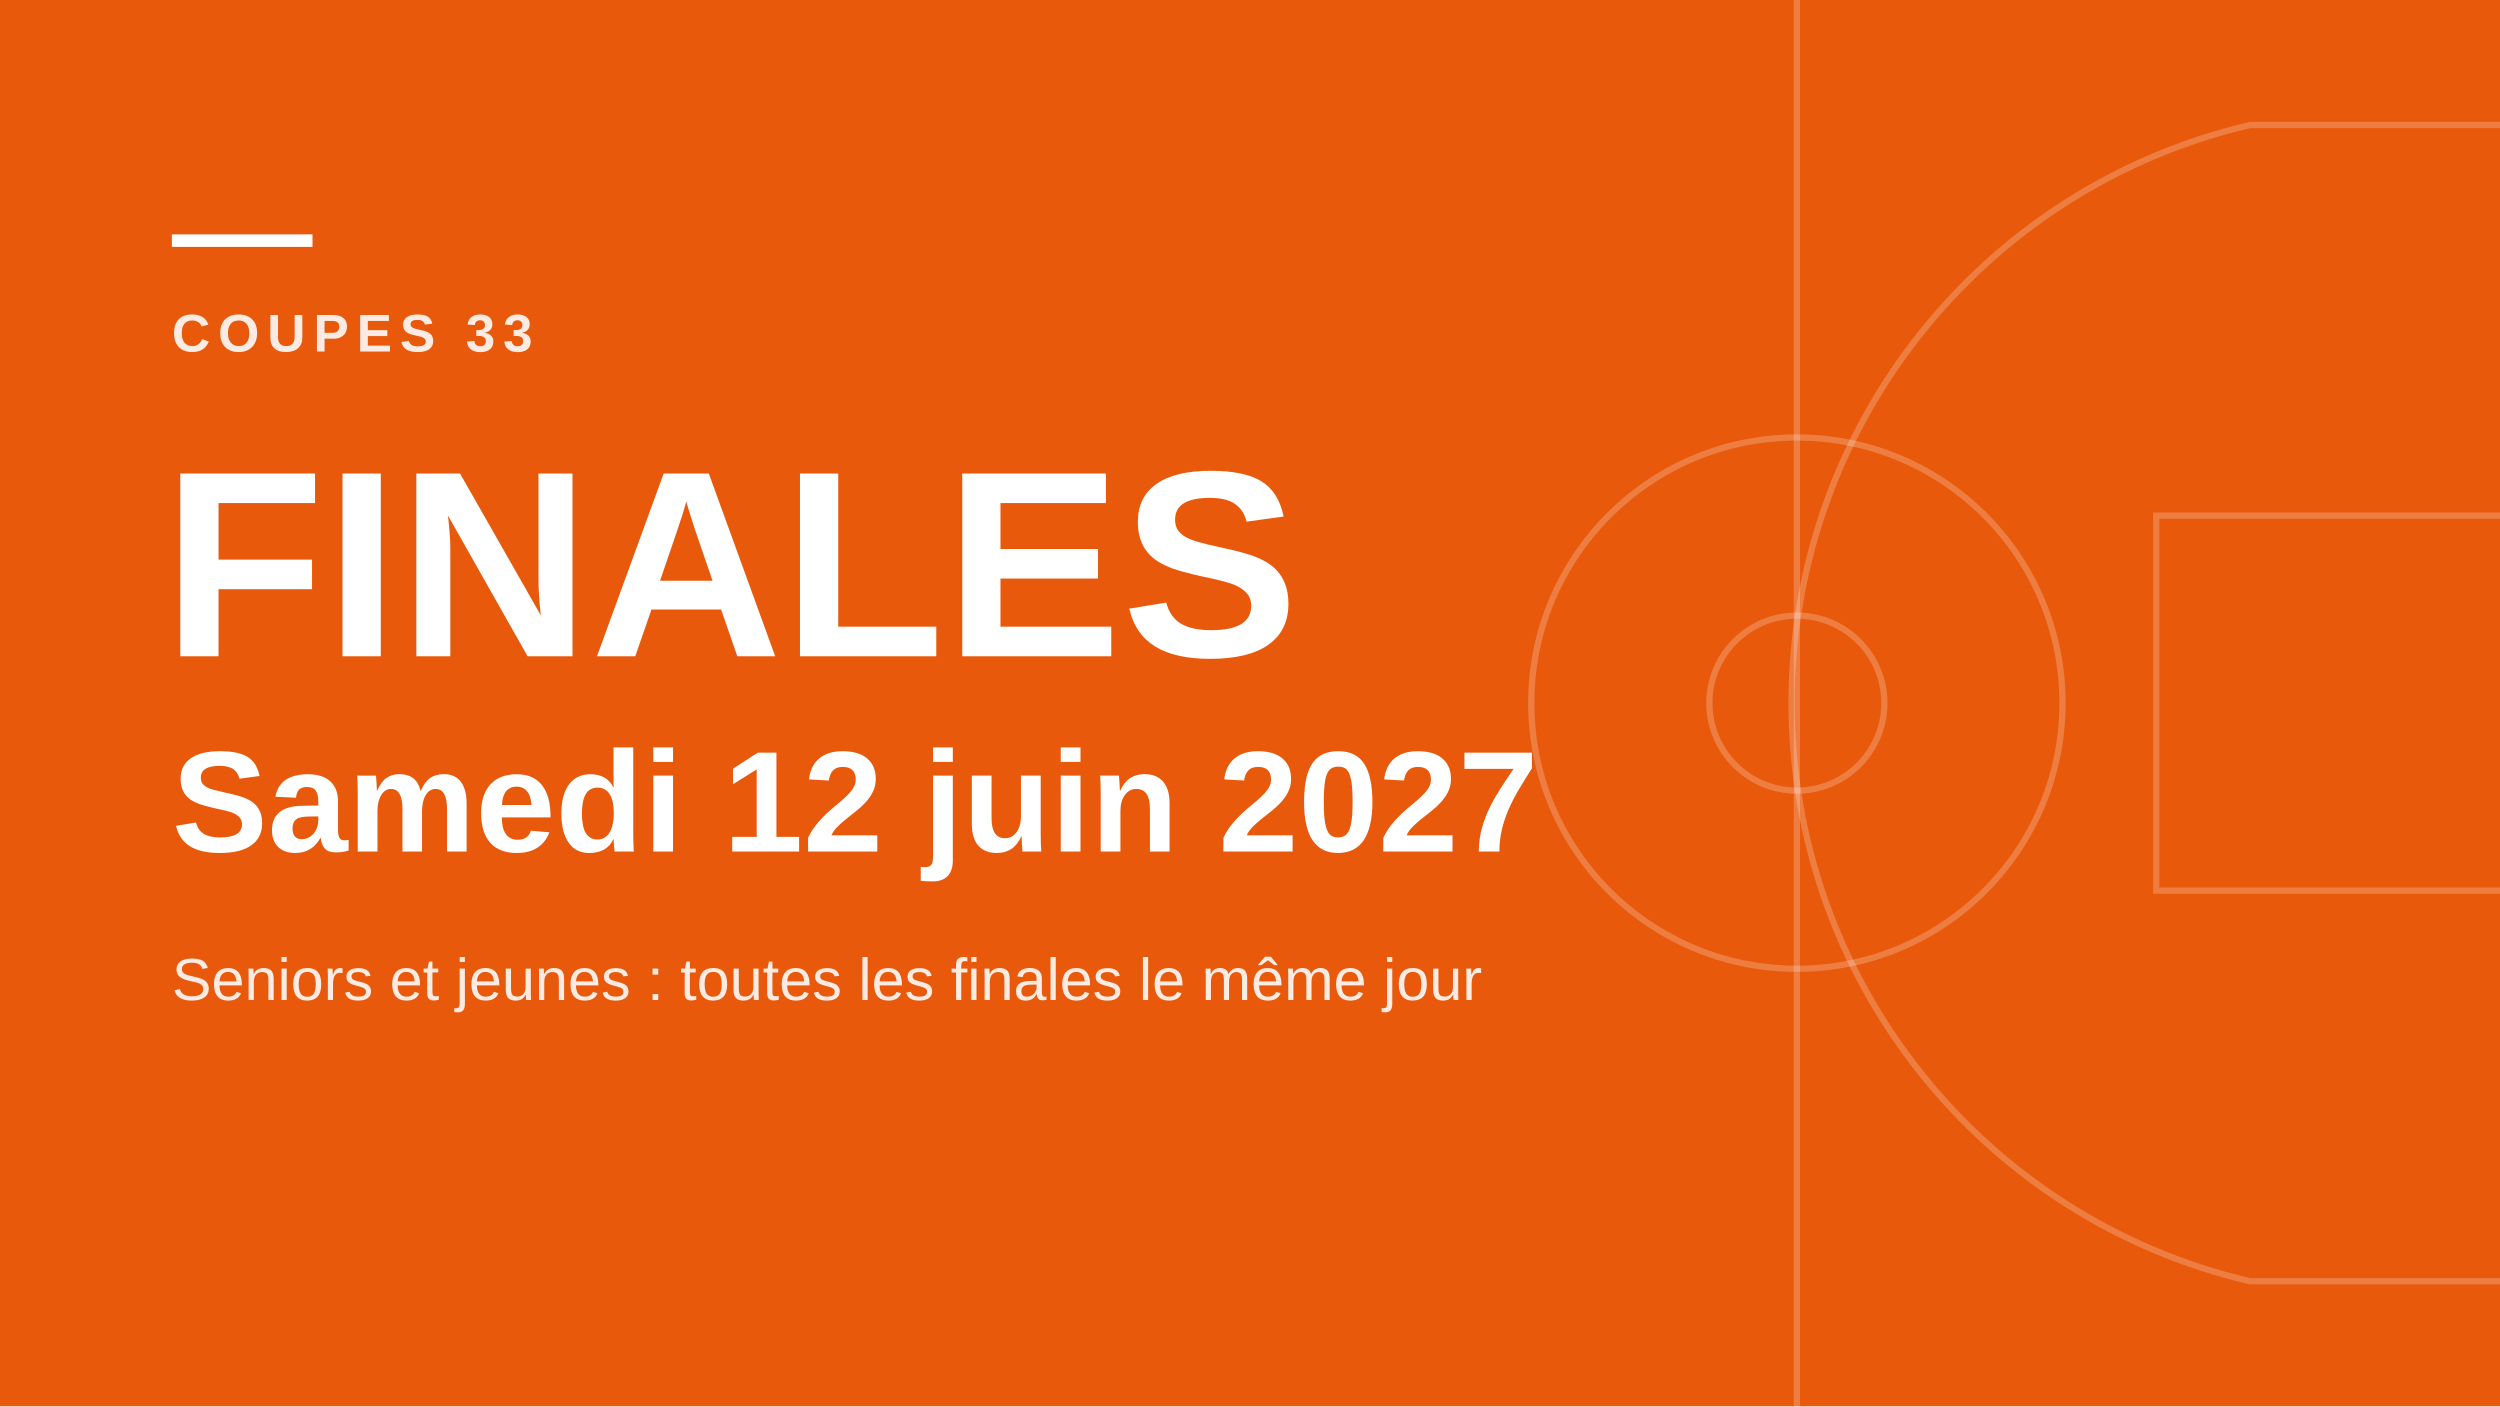
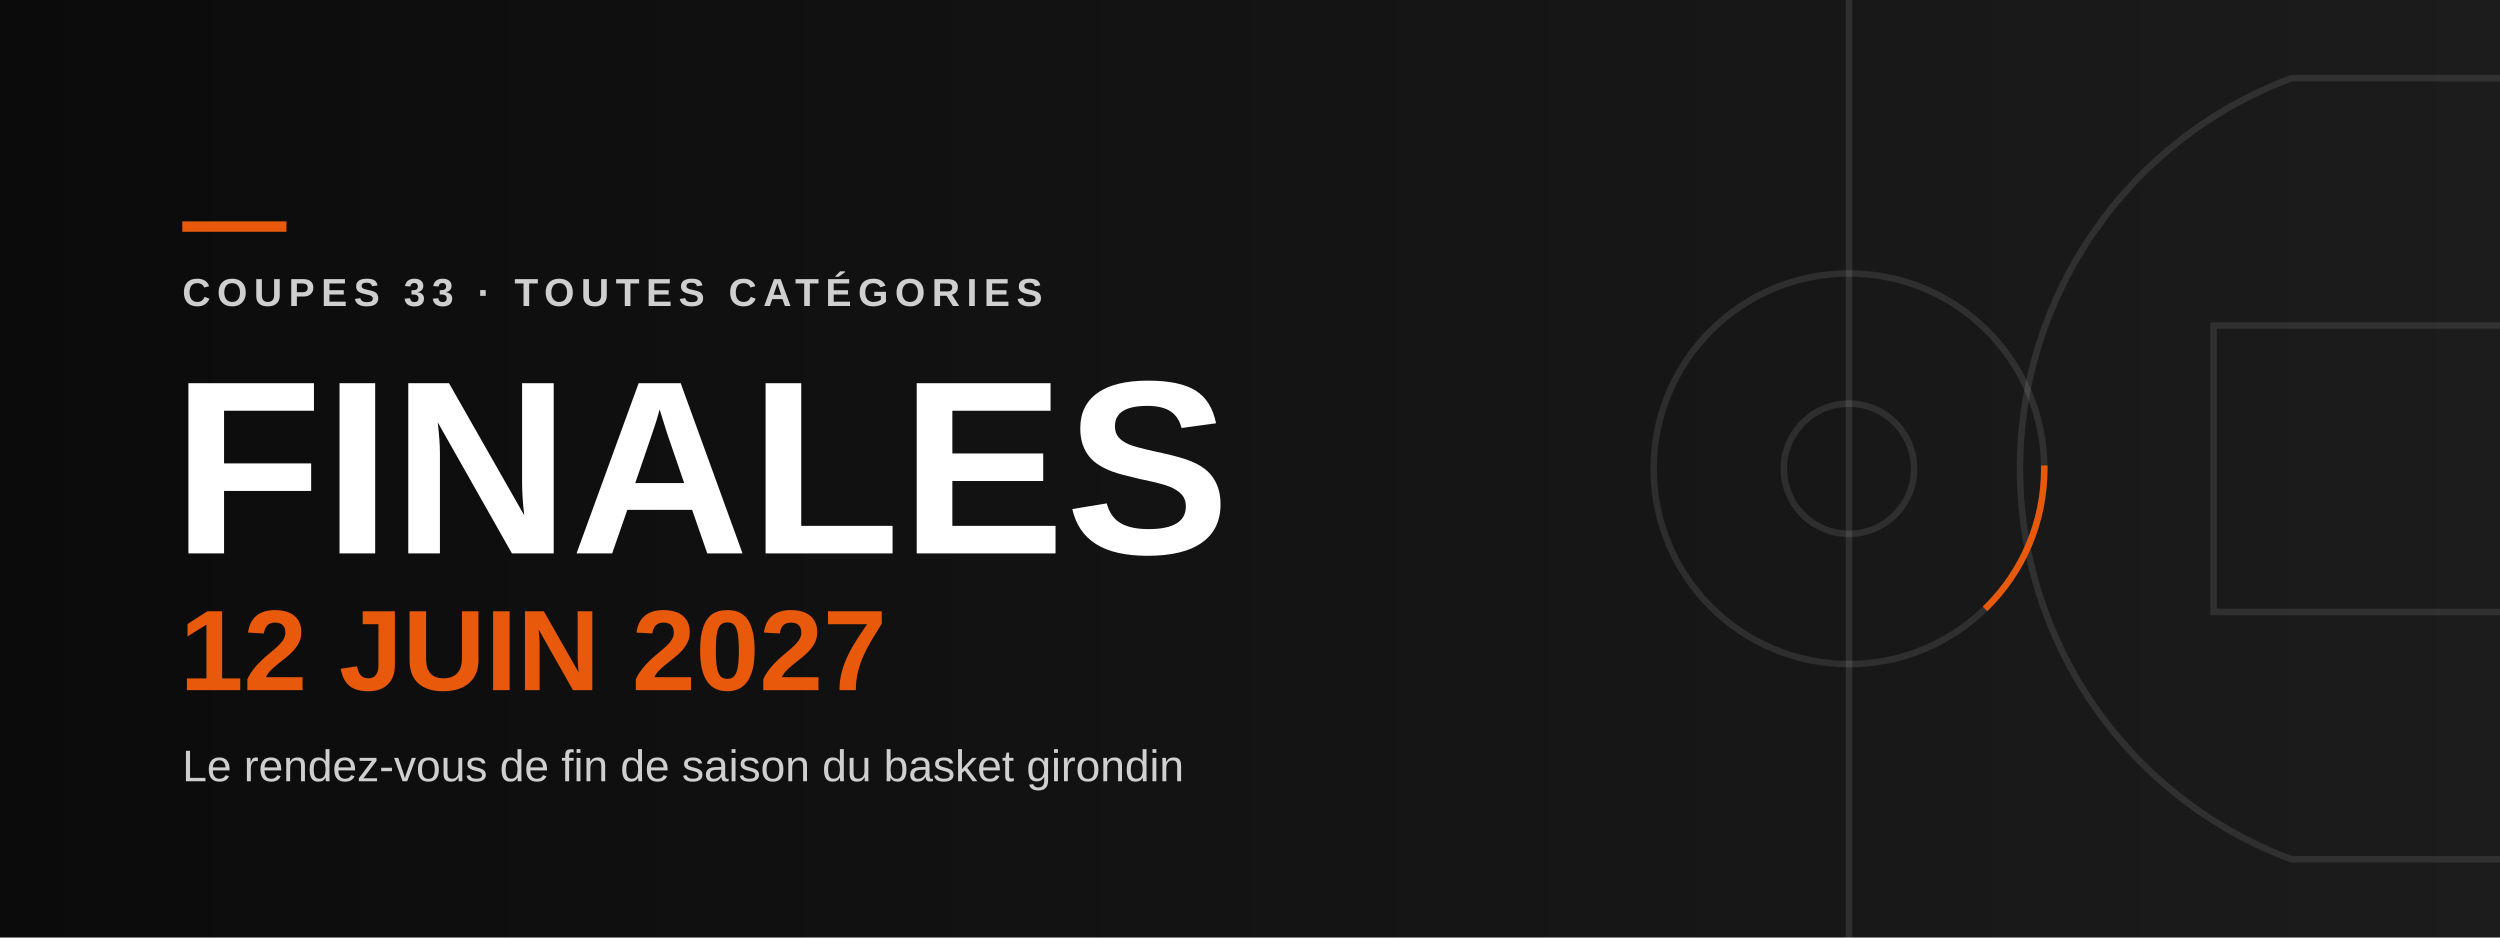
- <svg xmlns="http://www.w3.org/2000/svg" viewBox="0 0 1600 900" width="1600" height="900">
-   <rect width="1600" height="900" fill="#E8590C" />
-   <g fill="none" stroke="rgba(255,255,255,.22)" stroke-width="4">
-     <line x1="1150" y1="0" x2="1150" y2="900" />
-     <circle cx="1150" cy="450" r="170" />
-     <circle cx="1150" cy="450" r="56" />
-     <path d="M1604 80 L1440 80 A380 380 0 0 0 1440 820 L1604 820" />
-     <rect x="1380" y="330" width="224" height="240" />
+ <svg xmlns="http://www.w3.org/2000/svg" viewBox="0 0 1920 720" width="1920" height="720">
+   <defs>
+     <linearGradient id="g" x1="0" x2="1">
+       <stop offset="0" stop-color="#0b0b0b" />
+       <stop offset="1" stop-color="#1c1c1c" />
+     </linearGradient>
+   </defs>
+   <rect width="1920" height="720" fill="url(#g)" />
+   <g fill="none" stroke="#ffffff" stroke-opacity=".10" stroke-width="5">
+     <line x1="1420" y1="0" x2="1420" y2="720" />
+     <circle cx="1420" cy="360" r="150" />
+     <circle cx="1420" cy="360" r="50" />
+     <path d="M1924 60 L1760 60 A320 320 0 0 0 1760 660 L1924 660" />
+     <rect x="1700" y="250" width="224" height="220" />
  </g>
-   <rect x="110" y="150" width="90" height="8" fill="#FFFFFF" />
-   <text x="110" y="225" font-family="Arial, Helvetica, sans-serif" font-size="34" font-weight="700" letter-spacing="5" fill="rgba(255,255,255,.88)">COUPES 33</text>
-   <text x="104" y="420" font-family="'Arial Narrow', Arial, Helvetica, sans-serif" font-size="170" font-weight="800" fill="#FFFFFF">FINALES</text>
-   <text x="110" y="545" font-family="'Arial Narrow', Arial, Helvetica, sans-serif" font-size="92" font-weight="700" fill="#FFFFFF">Samedi 12 juin 2027</text>
-   <text x="110" y="640" font-family="Arial, Helvetica, sans-serif" font-size="38" fill="rgba(255,255,255,.88)">Seniors et jeunes : toutes les finales le même jour</text>
+   <circle cx="1420" cy="360" r="150" fill="none" stroke="#E8590C" stroke-width="5" stroke-dasharray="120 820" />
+   <rect x="140" y="170" width="80" height="8" fill="#E8590C" />
+   <text x="140" y="235" font-family="Arial, Helvetica, sans-serif" font-size="30" font-weight="700" letter-spacing="5" fill="#ffffff" fill-opacity=".8">COUPES 33 · TOUTES CATÉGORIES</text>
+   <text x="132" y="425" font-family="'Arial Narrow', Arial, Helvetica, sans-serif" font-size="190" font-weight="800" fill="#ffffff">FINALES</text>
+   <text x="138" y="530" font-family="'Arial Narrow', Arial, Helvetica, sans-serif" font-size="88" font-weight="800" fill="#E8590C">12 JUIN 2027</text>
+   <text x="140" y="600" font-family="Arial, Helvetica, sans-serif" font-size="34" fill="#ffffff" fill-opacity=".8">Le rendez-vous de fin de saison du basket girondin</text>
</svg>
